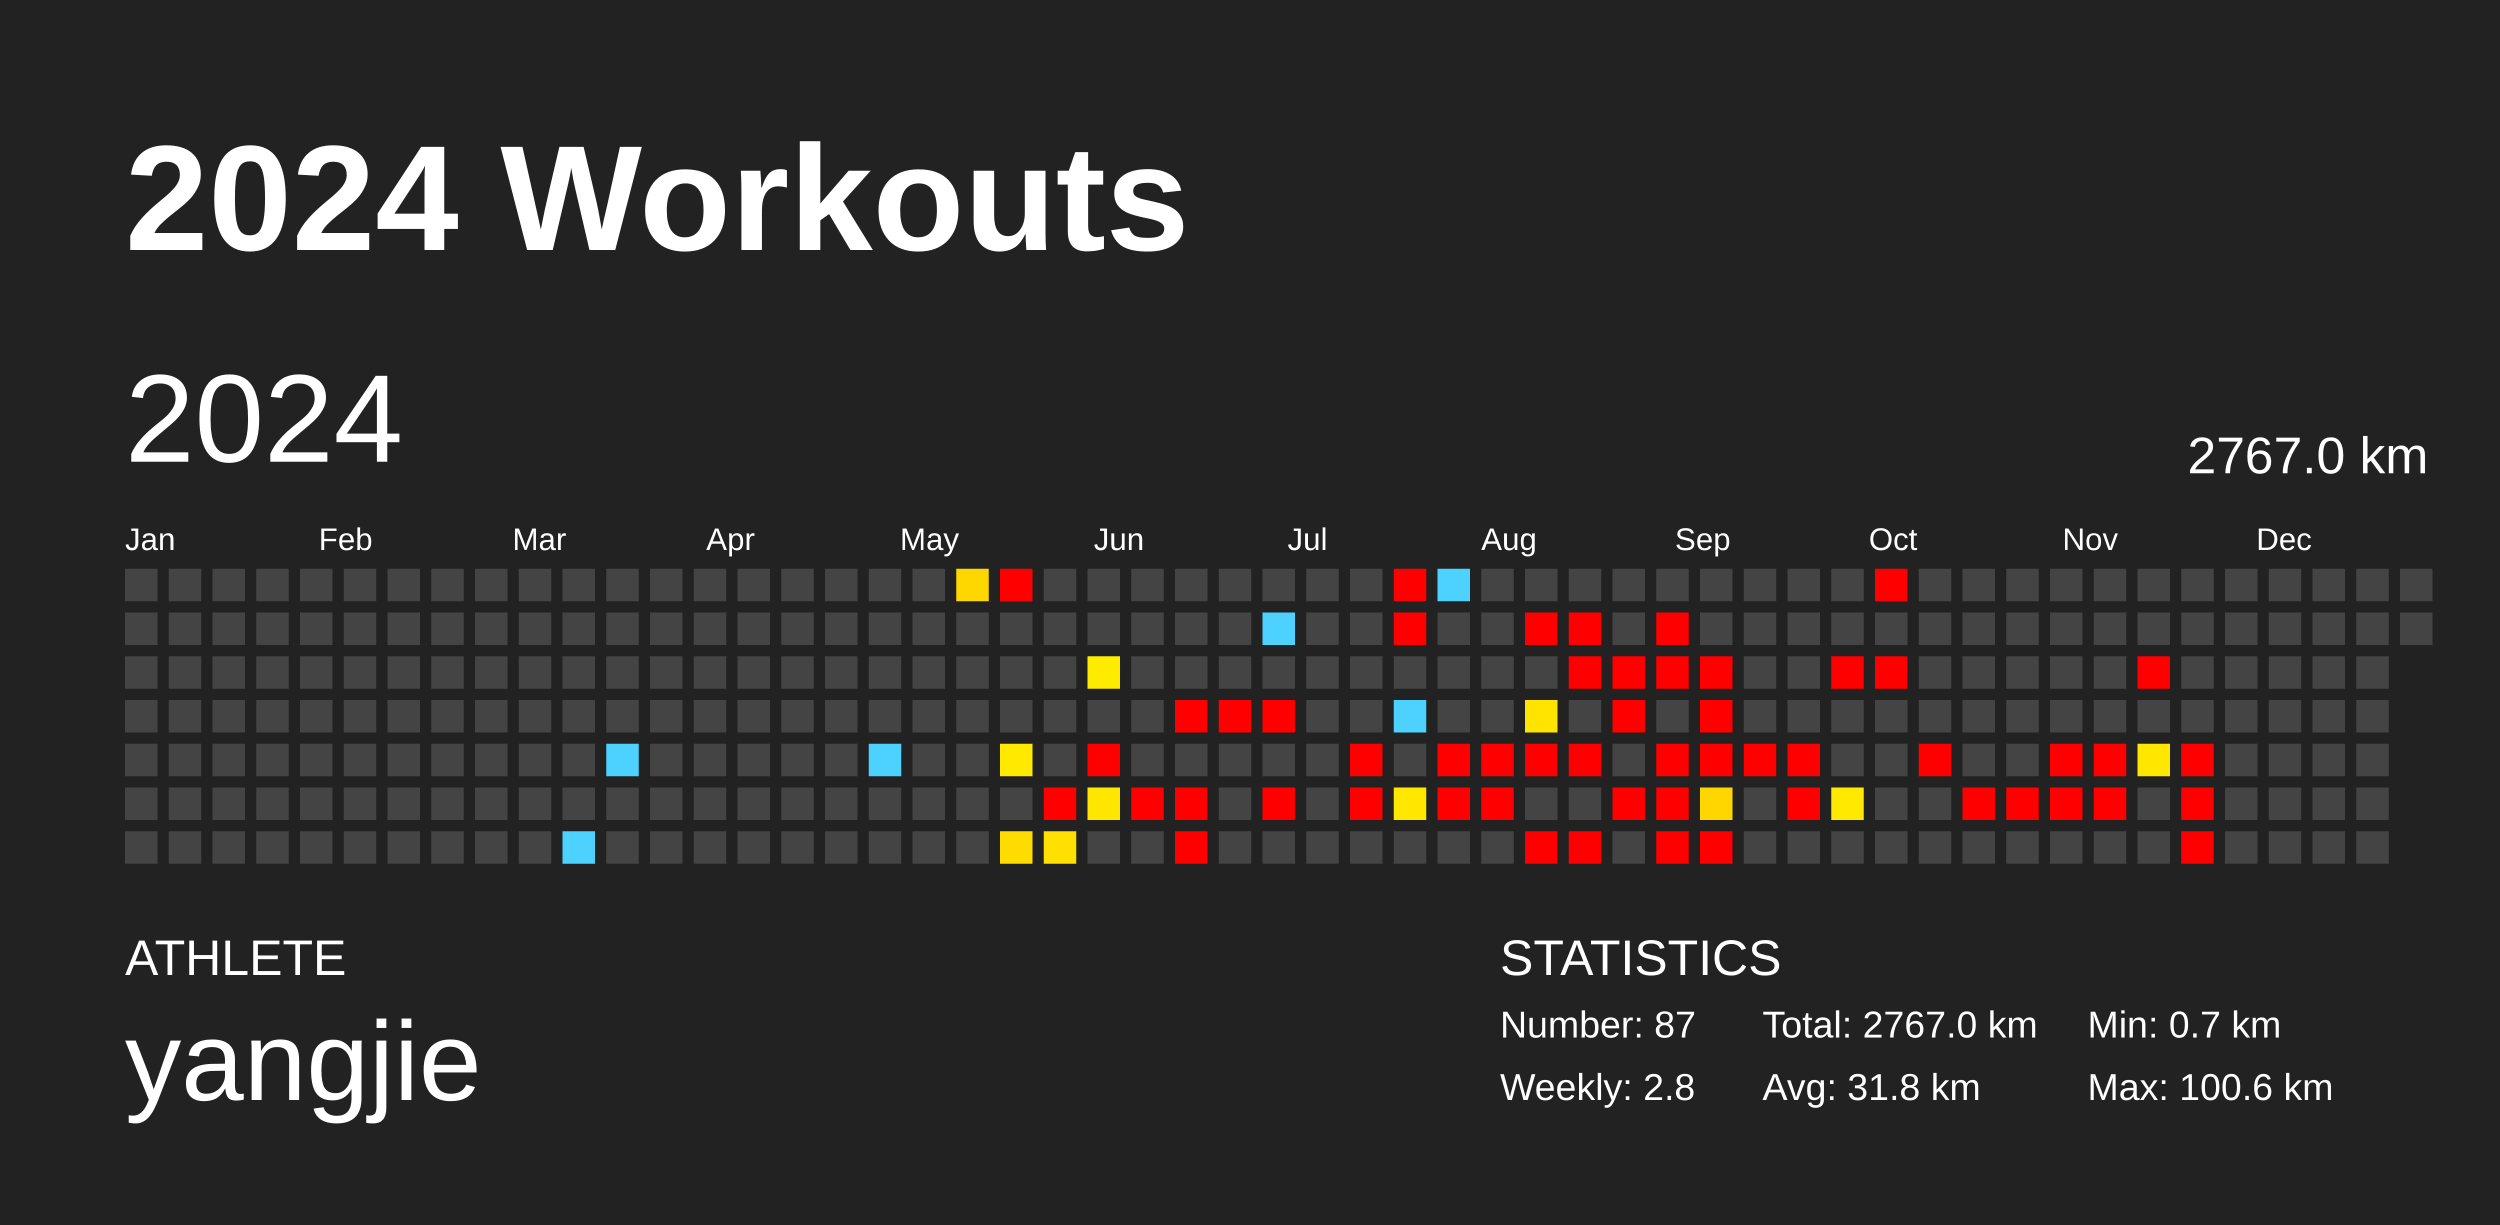
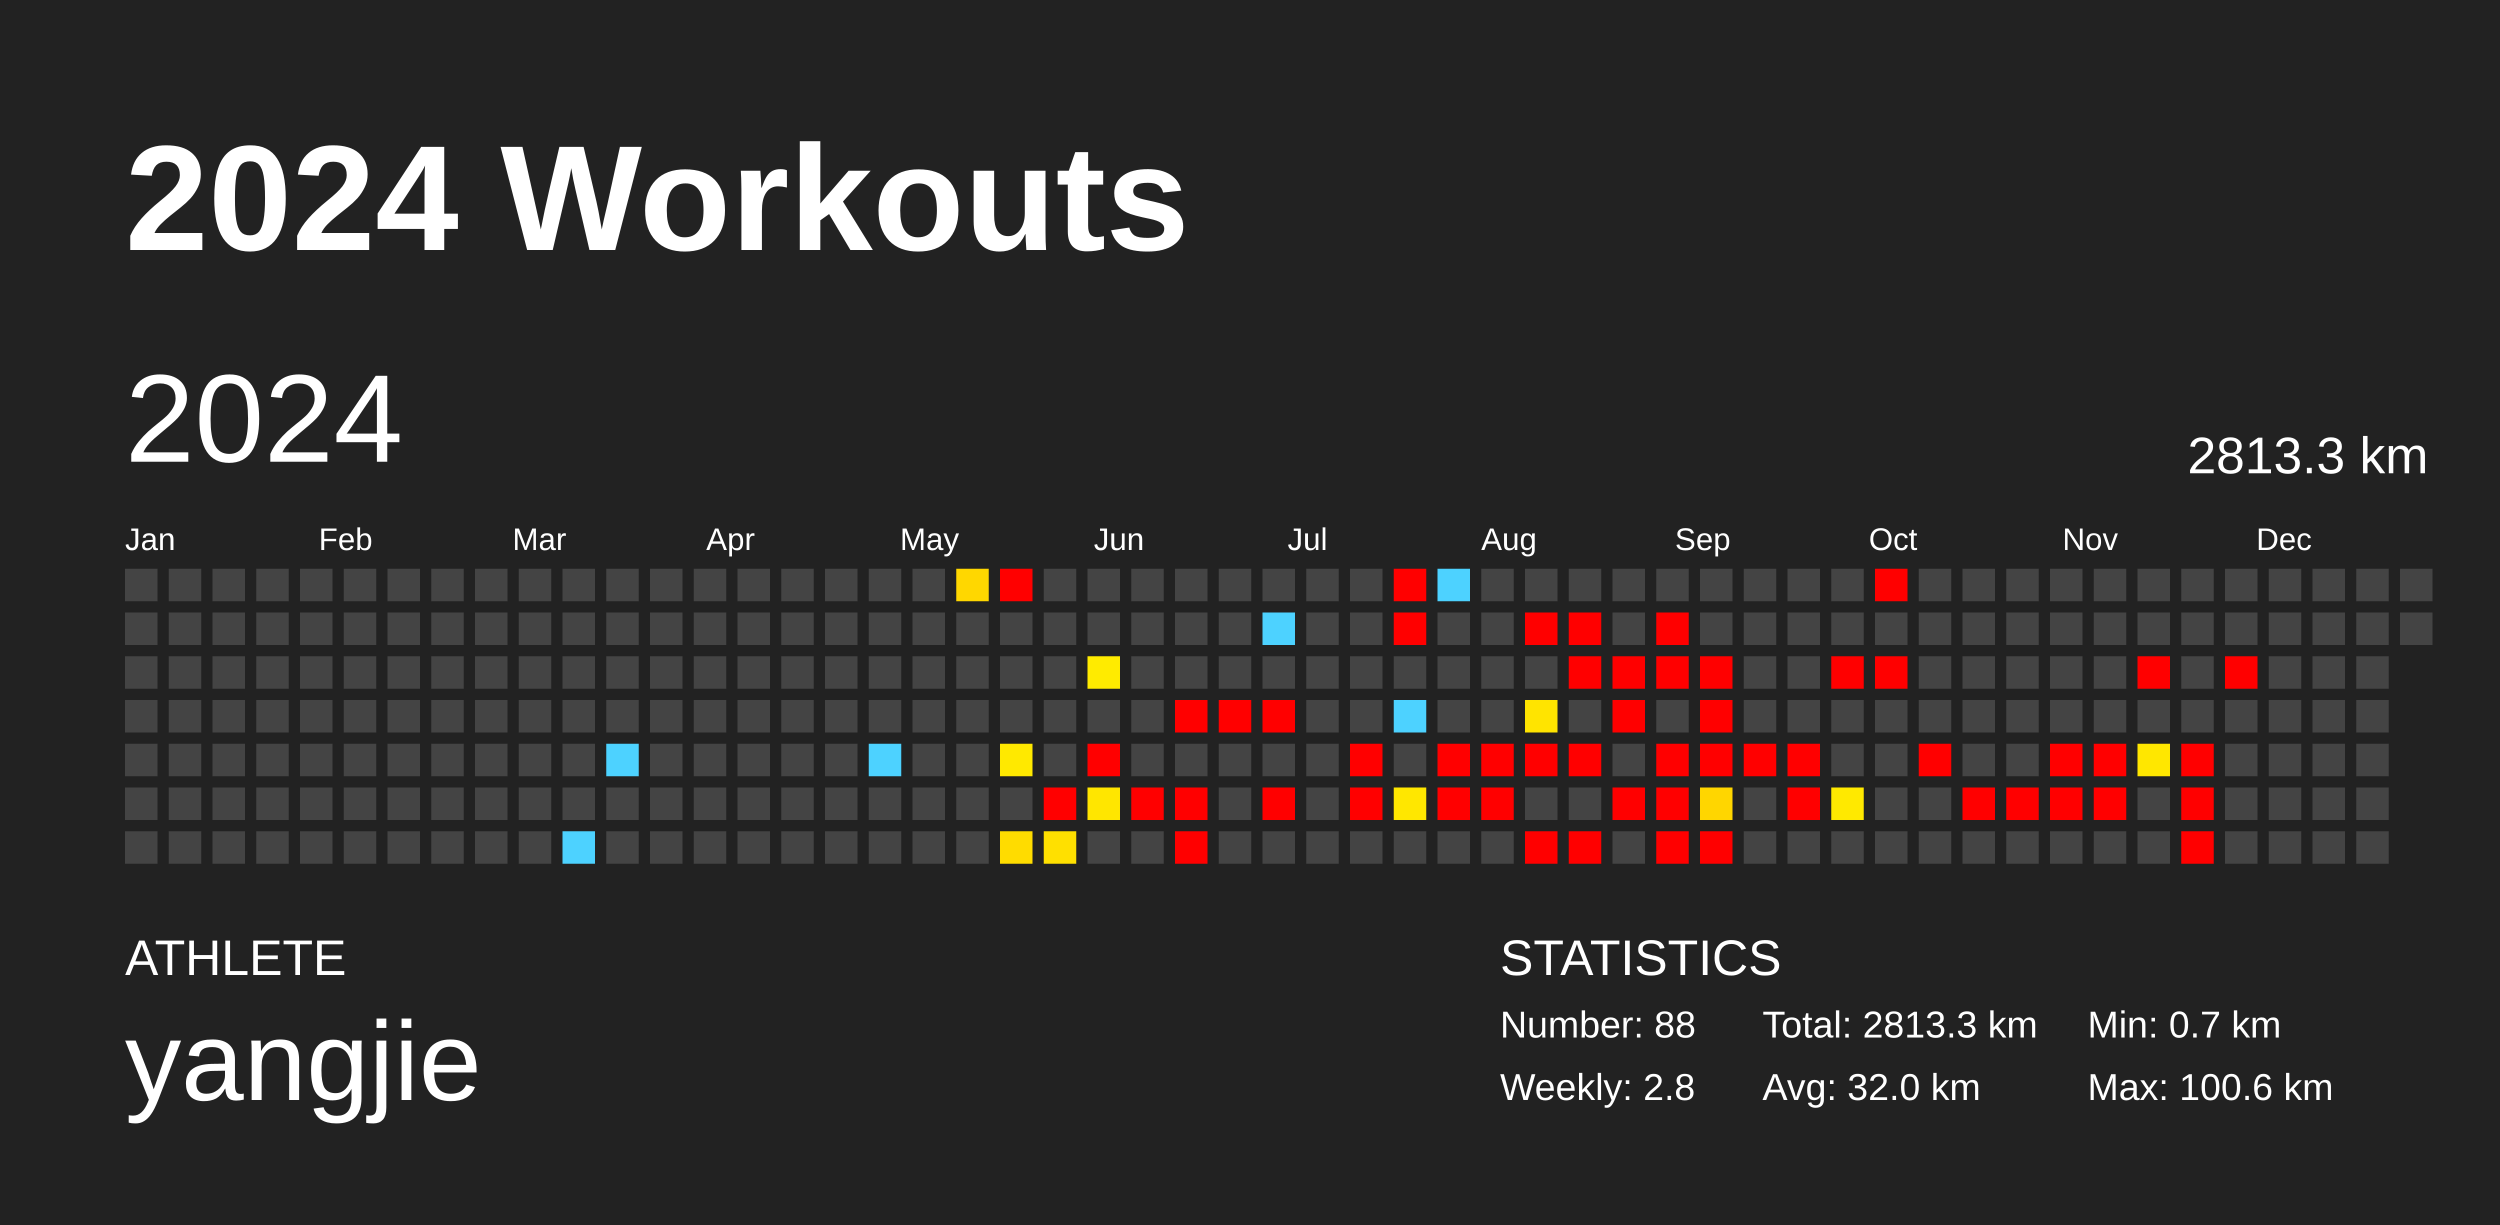
<svg xmlns="http://www.w3.org/2000/svg" baseProfile="full" height="98mm" version="1.1" viewBox="0,0,200,98" width="200mm">
  <defs />
  <rect fill="#222222" height="98" width="200" x="0" y="0" />
  <text fill="#FFFFFF" style="font-size:12px; font-family:Arial; font-weight:bold;" x="10" y="20">2024 Workouts</text>
  <text fill="#FFFFFF" style="font-size:4px; font-family:Arial" x="10" y="78">ATHLETE</text>
  <text fill="#FFFFFF" style="font-size:9px; font-family:Arial" x="10" y="88">yangjie</text>
  <text fill="#FFFFFF" style="font-size:4px; font-family:Arial" x="120" y="78">STATISTICS</text>
-   <text fill="#FFFFFF" style="font-size:3px; font-family:Arial" x="120" y="83">Number: 87</text>
+   <text fill="#FFFFFF" style="font-size:3px; font-family:Arial" x="120" y="83">Number: 88</text>
  <text fill="#FFFFFF" style="font-size:3px; font-family:Arial" x="120" y="88">Weekly: 2.8</text>
-   <text fill="#FFFFFF" style="font-size:3px; font-family:Arial" x="141" y="83">Total: 2767.0 km</text>
-   <text fill="#FFFFFF" style="font-size:3px; font-family:Arial" x="141" y="88">Avg: 31.8 km</text>
+   <text fill="#FFFFFF" style="font-size:3px; font-family:Arial" x="141" y="83">Total: 2813.3 km</text>
+   <text fill="#FFFFFF" style="font-size:3px; font-family:Arial" x="141" y="88">Avg: 32.0 km</text>
  <text fill="#FFFFFF" style="font-size:3px; font-family:Arial" x="167" y="83">Min: 0.7 km</text>
  <text fill="#FFFFFF" style="font-size:3px; font-family:Arial" x="167" y="88">Max: 100.6 km</text>
  <text dominant-baseline="hanging" fill="#FFFFFF" style="font-size:10.0px; font-family:Arial;" x="10" y="30">2024</text>
-   <text dominant-baseline="hanging" fill="#FFFFFF" style="font-size:4.125px; font-family:Arial;" x="175" y="35">2767.0 km</text>
+   <text dominant-baseline="hanging" fill="#FFFFFF" style="font-size:4.125px; font-family:Arial;" x="175" y="35">2813.3 km</text>
  <text fill="#FFFFFF" style="font-size:2.5px; font-family:Arial" x="10.0" y="44">Jan</text>
  <text fill="#FFFFFF" style="font-size:2.5px; font-family:Arial" x="25.5" y="44">Feb</text>
  <text fill="#FFFFFF" style="font-size:2.5px; font-family:Arial" x="41.0" y="44">Mar</text>
  <text fill="#FFFFFF" style="font-size:2.5px; font-family:Arial" x="56.5" y="44">Apr</text>
  <text fill="#FFFFFF" style="font-size:2.5px; font-family:Arial" x="72.0" y="44">May</text>
  <text fill="#FFFFFF" style="font-size:2.5px; font-family:Arial" x="87.5" y="44">Jun</text>
  <text fill="#FFFFFF" style="font-size:2.5px; font-family:Arial" x="103.0" y="44">Jul</text>
  <text fill="#FFFFFF" style="font-size:2.5px; font-family:Arial" x="118.5" y="44">Aug</text>
  <text fill="#FFFFFF" style="font-size:2.5px; font-family:Arial" x="134.0" y="44">Sep</text>
  <text fill="#FFFFFF" style="font-size:2.5px; font-family:Arial" x="149.5" y="44">Oct</text>
  <text fill="#FFFFFF" style="font-size:2.5px; font-family:Arial" x="165.0" y="44">Nov</text>
  <text fill="#FFFFFF" style="font-size:2.5px; font-family:Arial" x="180.5" y="44">Dec</text>
  <rect fill="#444444" height="2.6" width="2.6" x="10.0" y="45.5" />
  <rect fill="#444444" height="2.6" width="2.6" x="10.0" y="49.0" />
  <rect fill="#444444" height="2.6" width="2.6" x="10.0" y="52.5" />
  <rect fill="#444444" height="2.6" width="2.6" x="10.0" y="56.0" />
  <rect fill="#444444" height="2.6" width="2.6" x="10.0" y="59.5" />
  <rect fill="#444444" height="2.6" width="2.6" x="10.0" y="63.0" />
  <rect fill="#444444" height="2.6" width="2.6" x="10.0" y="66.5" />
  <rect fill="#444444" height="2.6" width="2.6" x="13.5" y="45.5" />
  <rect fill="#444444" height="2.6" width="2.6" x="13.5" y="49.0" />
  <rect fill="#444444" height="2.6" width="2.6" x="13.5" y="52.5" />
  <rect fill="#444444" height="2.6" width="2.6" x="13.5" y="56.0" />
  <rect fill="#444444" height="2.6" width="2.6" x="13.5" y="59.5" />
  <rect fill="#444444" height="2.6" width="2.6" x="13.5" y="63.0" />
  <rect fill="#444444" height="2.6" width="2.6" x="13.5" y="66.5" />
  <rect fill="#444444" height="2.6" width="2.6" x="17.0" y="45.5" />
  <rect fill="#444444" height="2.6" width="2.6" x="17.0" y="49.0" />
  <rect fill="#444444" height="2.6" width="2.6" x="17.0" y="52.5" />
  <rect fill="#444444" height="2.6" width="2.6" x="17.0" y="56.0" />
  <rect fill="#444444" height="2.6" width="2.6" x="17.0" y="59.5" />
  <rect fill="#444444" height="2.6" width="2.6" x="17.0" y="63.0" />
  <rect fill="#444444" height="2.6" width="2.6" x="17.0" y="66.5" />
  <rect fill="#444444" height="2.6" width="2.6" x="20.5" y="45.5" />
  <rect fill="#444444" height="2.6" width="2.6" x="20.5" y="49.0" />
  <rect fill="#444444" height="2.6" width="2.6" x="20.5" y="52.5" />
  <rect fill="#444444" height="2.6" width="2.6" x="20.5" y="56.0" />
  <rect fill="#444444" height="2.6" width="2.6" x="20.5" y="59.5" />
  <rect fill="#444444" height="2.6" width="2.6" x="20.5" y="63.0" />
  <rect fill="#444444" height="2.6" width="2.6" x="20.5" y="66.5" />
  <rect fill="#444444" height="2.6" width="2.6" x="24.0" y="45.5" />
  <rect fill="#444444" height="2.6" width="2.6" x="24.0" y="49.0" />
  <rect fill="#444444" height="2.6" width="2.6" x="24.0" y="52.5" />
  <rect fill="#444444" height="2.6" width="2.6" x="24.0" y="56.0" />
  <rect fill="#444444" height="2.6" width="2.6" x="24.0" y="59.5" />
  <rect fill="#444444" height="2.6" width="2.6" x="24.0" y="63.0" />
  <rect fill="#444444" height="2.6" width="2.6" x="24.0" y="66.5" />
  <rect fill="#444444" height="2.6" width="2.6" x="27.5" y="45.5" />
  <rect fill="#444444" height="2.6" width="2.6" x="27.5" y="49.0" />
  <rect fill="#444444" height="2.6" width="2.6" x="27.5" y="52.5" />
  <rect fill="#444444" height="2.6" width="2.6" x="27.5" y="56.0" />
  <rect fill="#444444" height="2.6" width="2.6" x="27.5" y="59.5" />
  <rect fill="#444444" height="2.6" width="2.6" x="27.5" y="63.0" />
  <rect fill="#444444" height="2.6" width="2.6" x="27.5" y="66.5" />
  <rect fill="#444444" height="2.6" width="2.6" x="31.0" y="45.5" />
  <rect fill="#444444" height="2.6" width="2.6" x="31.0" y="49.0" />
  <rect fill="#444444" height="2.6" width="2.6" x="31.0" y="52.5" />
  <rect fill="#444444" height="2.6" width="2.6" x="31.0" y="56.0" />
  <rect fill="#444444" height="2.6" width="2.6" x="31.0" y="59.5" />
  <rect fill="#444444" height="2.6" width="2.6" x="31.0" y="63.0" />
  <rect fill="#444444" height="2.6" width="2.6" x="31.0" y="66.5" />
  <rect fill="#444444" height="2.6" width="2.6" x="34.5" y="45.5" />
  <rect fill="#444444" height="2.6" width="2.6" x="34.5" y="49.0" />
  <rect fill="#444444" height="2.6" width="2.6" x="34.5" y="52.5" />
  <rect fill="#444444" height="2.6" width="2.6" x="34.5" y="56.0" />
  <rect fill="#444444" height="2.6" width="2.6" x="34.5" y="59.5" />
  <rect fill="#444444" height="2.6" width="2.6" x="34.5" y="63.0" />
  <rect fill="#444444" height="2.6" width="2.6" x="34.5" y="66.5" />
  <rect fill="#444444" height="2.6" width="2.6" x="38.0" y="45.5" />
  <rect fill="#444444" height="2.6" width="2.6" x="38.0" y="49.0" />
  <rect fill="#444444" height="2.6" width="2.6" x="38.0" y="52.5" />
  <rect fill="#444444" height="2.6" width="2.6" x="38.0" y="56.0" />
  <rect fill="#444444" height="2.6" width="2.6" x="38.0" y="59.5" />
  <rect fill="#444444" height="2.6" width="2.6" x="38.0" y="63.0" />
  <rect fill="#444444" height="2.6" width="2.6" x="38.0" y="66.5" />
  <rect fill="#444444" height="2.6" width="2.6" x="41.5" y="45.5" />
  <rect fill="#444444" height="2.6" width="2.6" x="41.5" y="49.0" />
  <rect fill="#444444" height="2.6" width="2.6" x="41.5" y="52.5" />
  <rect fill="#444444" height="2.6" width="2.6" x="41.5" y="56.0" />
  <rect fill="#444444" height="2.6" width="2.6" x="41.5" y="59.5" />
  <rect fill="#444444" height="2.6" width="2.6" x="41.5" y="63.0" />
  <rect fill="#444444" height="2.6" width="2.6" x="41.5" y="66.5" />
  <rect fill="#444444" height="2.6" width="2.6" x="45.0" y="45.5" />
  <rect fill="#444444" height="2.6" width="2.6" x="45.0" y="49.0" />
  <rect fill="#444444" height="2.6" width="2.6" x="45.0" y="52.5" />
  <rect fill="#444444" height="2.6" width="2.6" x="45.0" y="56.0" />
  <rect fill="#444444" height="2.6" width="2.6" x="45.0" y="59.5" />
  <rect fill="#444444" height="2.6" width="2.6" x="45.0" y="63.0" />
  <rect fill="#4dd2ff" height="2.6" width="2.6" x="45.0" y="66.5" />
  <rect fill="#444444" height="2.6" width="2.6" x="48.5" y="45.5" />
  <rect fill="#444444" height="2.6" width="2.6" x="48.5" y="49.0" />
  <rect fill="#444444" height="2.6" width="2.6" x="48.5" y="52.5" />
  <rect fill="#444444" height="2.6" width="2.6" x="48.5" y="56.0" />
  <rect fill="#4dd2ff" height="2.6" width="2.6" x="48.5" y="59.5" />
  <rect fill="#444444" height="2.6" width="2.6" x="48.5" y="63.0" />
  <rect fill="#444444" height="2.6" width="2.6" x="48.5" y="66.5" />
  <rect fill="#444444" height="2.6" width="2.6" x="52.0" y="45.5" />
  <rect fill="#444444" height="2.6" width="2.6" x="52.0" y="49.0" />
  <rect fill="#444444" height="2.6" width="2.6" x="52.0" y="52.5" />
  <rect fill="#444444" height="2.6" width="2.6" x="52.0" y="56.0" />
  <rect fill="#444444" height="2.6" width="2.6" x="52.0" y="59.5" />
  <rect fill="#444444" height="2.6" width="2.6" x="52.0" y="63.0" />
  <rect fill="#444444" height="2.6" width="2.6" x="52.0" y="66.5" />
  <rect fill="#444444" height="2.6" width="2.6" x="55.5" y="45.5" />
  <rect fill="#444444" height="2.6" width="2.6" x="55.5" y="49.0" />
  <rect fill="#444444" height="2.6" width="2.6" x="55.5" y="52.5" />
  <rect fill="#444444" height="2.6" width="2.6" x="55.5" y="56.0" />
  <rect fill="#444444" height="2.6" width="2.6" x="55.5" y="59.5" />
  <rect fill="#444444" height="2.6" width="2.6" x="55.5" y="63.0" />
  <rect fill="#444444" height="2.6" width="2.6" x="55.5" y="66.5" />
  <rect fill="#444444" height="2.6" width="2.6" x="59.0" y="45.5" />
  <rect fill="#444444" height="2.6" width="2.6" x="59.0" y="49.0" />
  <rect fill="#444444" height="2.6" width="2.6" x="59.0" y="52.5" />
  <rect fill="#444444" height="2.6" width="2.6" x="59.0" y="56.0" />
  <rect fill="#444444" height="2.6" width="2.6" x="59.0" y="59.5" />
  <rect fill="#444444" height="2.6" width="2.6" x="59.0" y="63.0" />
  <rect fill="#444444" height="2.6" width="2.6" x="59.0" y="66.5" />
  <rect fill="#444444" height="2.6" width="2.6" x="62.5" y="45.5" />
  <rect fill="#444444" height="2.6" width="2.6" x="62.5" y="49.0" />
  <rect fill="#444444" height="2.6" width="2.6" x="62.5" y="52.5" />
  <rect fill="#444444" height="2.6" width="2.6" x="62.5" y="56.0" />
  <rect fill="#444444" height="2.6" width="2.6" x="62.5" y="59.5" />
  <rect fill="#444444" height="2.6" width="2.6" x="62.5" y="63.0" />
  <rect fill="#444444" height="2.6" width="2.6" x="62.5" y="66.5" />
  <rect fill="#444444" height="2.6" width="2.6" x="66.0" y="45.5" />
  <rect fill="#444444" height="2.6" width="2.6" x="66.0" y="49.0" />
  <rect fill="#444444" height="2.6" width="2.6" x="66.0" y="52.5" />
  <rect fill="#444444" height="2.6" width="2.6" x="66.0" y="56.0" />
  <rect fill="#444444" height="2.6" width="2.6" x="66.0" y="59.5" />
  <rect fill="#444444" height="2.6" width="2.6" x="66.0" y="63.0" />
  <rect fill="#444444" height="2.6" width="2.6" x="66.0" y="66.5" />
  <rect fill="#444444" height="2.6" width="2.6" x="69.5" y="45.5" />
  <rect fill="#444444" height="2.6" width="2.6" x="69.5" y="49.0" />
  <rect fill="#444444" height="2.6" width="2.6" x="69.5" y="52.5" />
  <rect fill="#444444" height="2.6" width="2.6" x="69.5" y="56.0" />
  <rect fill="#4dd2ff" height="2.6" width="2.6" x="69.5" y="59.5" />
  <rect fill="#444444" height="2.6" width="2.6" x="69.5" y="63.0" />
  <rect fill="#444444" height="2.6" width="2.6" x="69.5" y="66.5" />
  <rect fill="#444444" height="2.6" width="2.6" x="73.0" y="45.5" />
  <rect fill="#444444" height="2.6" width="2.6" x="73.0" y="49.0" />
  <rect fill="#444444" height="2.6" width="2.6" x="73.0" y="52.5" />
  <rect fill="#444444" height="2.6" width="2.6" x="73.0" y="56.0" />
  <rect fill="#444444" height="2.6" width="2.6" x="73.0" y="59.5" />
  <rect fill="#444444" height="2.6" width="2.6" x="73.0" y="63.0" />
  <rect fill="#444444" height="2.6" width="2.6" x="73.0" y="66.5" />
  <rect fill="#ffd700" height="2.6" width="2.6" x="76.5" y="45.5" />
  <rect fill="#444444" height="2.6" width="2.6" x="76.5" y="49.0" />
  <rect fill="#444444" height="2.6" width="2.6" x="76.5" y="52.5" />
  <rect fill="#444444" height="2.6" width="2.6" x="76.5" y="56.0" />
  <rect fill="#444444" height="2.6" width="2.6" x="76.5" y="59.5" />
  <rect fill="#444444" height="2.6" width="2.6" x="76.5" y="63.0" />
  <rect fill="#444444" height="2.6" width="2.6" x="76.5" y="66.5" />
  <rect fill="red" height="2.6" width="2.6" x="80.0" y="45.5" />
  <rect fill="#444444" height="2.6" width="2.6" x="80.0" y="49.0" />
  <rect fill="#444444" height="2.6" width="2.6" x="80.0" y="52.5" />
  <rect fill="#444444" height="2.6" width="2.6" x="80.0" y="56.0" />
  <rect fill="#ffe900" height="2.6" width="2.6" x="80.0" y="59.5" />
  <rect fill="#444444" height="2.6" width="2.6" x="80.0" y="63.0" />
  <rect fill="#ffdc00" height="2.6" width="2.6" x="80.0" y="66.5" />
  <rect fill="#444444" height="2.6" width="2.6" x="83.5" y="45.5" />
  <rect fill="#444444" height="2.6" width="2.6" x="83.5" y="49.0" />
  <rect fill="#444444" height="2.6" width="2.6" x="83.5" y="52.5" />
  <rect fill="#444444" height="2.6" width="2.6" x="83.5" y="56.0" />
  <rect fill="#444444" height="2.6" width="2.6" x="83.5" y="59.5" />
  <rect fill="red" height="2.6" width="2.6" x="83.5" y="63.0" />
  <rect fill="#ffe000" height="2.6" width="2.6" x="83.5" y="66.5" />
  <rect fill="#444444" height="2.6" width="2.6" x="87.0" y="45.5" />
  <rect fill="#444444" height="2.6" width="2.6" x="87.0" y="49.0" />
  <rect fill="#ffeb00" height="2.6" width="2.6" x="87.0" y="52.5" />
  <rect fill="#444444" height="2.6" width="2.6" x="87.0" y="56.0" />
  <rect fill="red" height="2.6" width="2.6" x="87.0" y="59.5" />
  <rect fill="#ffe600" height="2.6" width="2.6" x="87.0" y="63.0" />
  <rect fill="#444444" height="2.6" width="2.6" x="87.0" y="66.5" />
  <rect fill="#444444" height="2.6" width="2.6" x="90.5" y="45.5" />
  <rect fill="#444444" height="2.6" width="2.6" x="90.5" y="49.0" />
  <rect fill="#444444" height="2.6" width="2.6" x="90.5" y="52.5" />
  <rect fill="#444444" height="2.6" width="2.6" x="90.5" y="56.0" />
  <rect fill="#444444" height="2.6" width="2.6" x="90.5" y="59.5" />
  <rect fill="red" height="2.6" width="2.6" x="90.5" y="63.0" />
  <rect fill="#444444" height="2.6" width="2.6" x="90.5" y="66.5" />
  <rect fill="#444444" height="2.6" width="2.6" x="94.0" y="45.5" />
  <rect fill="#444444" height="2.6" width="2.6" x="94.0" y="49.0" />
  <rect fill="#444444" height="2.6" width="2.6" x="94.0" y="52.5" />
  <rect fill="red" height="2.6" width="2.6" x="94.0" y="56.0" />
  <rect fill="#444444" height="2.6" width="2.6" x="94.0" y="59.5" />
  <rect fill="red" height="2.6" width="2.6" x="94.0" y="63.0" />
  <rect fill="red" height="2.6" width="2.6" x="94.0" y="66.5" />
  <rect fill="#444444" height="2.6" width="2.6" x="97.5" y="45.5" />
  <rect fill="#444444" height="2.6" width="2.6" x="97.5" y="49.0" />
  <rect fill="#444444" height="2.6" width="2.6" x="97.5" y="52.5" />
  <rect fill="red" height="2.6" width="2.6" x="97.5" y="56.0" />
  <rect fill="#444444" height="2.6" width="2.6" x="97.5" y="59.5" />
  <rect fill="#444444" height="2.6" width="2.6" x="97.5" y="63.0" />
  <rect fill="#444444" height="2.6" width="2.6" x="97.5" y="66.5" />
  <rect fill="#444444" height="2.6" width="2.6" x="101.0" y="45.5" />
  <rect fill="#4dd2ff" height="2.6" width="2.6" x="101.0" y="49.0" />
  <rect fill="#444444" height="2.6" width="2.6" x="101.0" y="52.5" />
  <rect fill="red" height="2.6" width="2.6" x="101.0" y="56.0" />
  <rect fill="#444444" height="2.6" width="2.6" x="101.0" y="59.5" />
  <rect fill="red" height="2.6" width="2.6" x="101.0" y="63.0" />
  <rect fill="#444444" height="2.6" width="2.6" x="101.0" y="66.5" />
  <rect fill="#444444" height="2.6" width="2.6" x="104.5" y="45.5" />
  <rect fill="#444444" height="2.6" width="2.6" x="104.5" y="49.0" />
  <rect fill="#444444" height="2.6" width="2.6" x="104.5" y="52.5" />
  <rect fill="#444444" height="2.6" width="2.6" x="104.5" y="56.0" />
  <rect fill="#444444" height="2.6" width="2.6" x="104.5" y="59.5" />
  <rect fill="#444444" height="2.6" width="2.6" x="104.5" y="63.0" />
  <rect fill="#444444" height="2.6" width="2.6" x="104.5" y="66.5" />
  <rect fill="#444444" height="2.6" width="2.6" x="108.0" y="45.5" />
  <rect fill="#444444" height="2.6" width="2.6" x="108.0" y="49.0" />
  <rect fill="#444444" height="2.6" width="2.6" x="108.0" y="52.5" />
  <rect fill="#444444" height="2.6" width="2.6" x="108.0" y="56.0" />
  <rect fill="red" height="2.6" width="2.6" x="108.0" y="59.5" />
  <rect fill="red" height="2.6" width="2.6" x="108.0" y="63.0" />
  <rect fill="#444444" height="2.6" width="2.6" x="108.0" y="66.5" />
  <rect fill="red" height="2.6" width="2.6" x="111.5" y="45.5" />
  <rect fill="red" height="2.6" width="2.6" x="111.5" y="49.0" />
  <rect fill="#444444" height="2.6" width="2.6" x="111.5" y="52.5" />
  <rect fill="#4dd2ff" height="2.6" width="2.6" x="111.5" y="56.0" />
  <rect fill="#444444" height="2.6" width="2.6" x="111.5" y="59.5" />
  <rect fill="#ffe700" height="2.6" width="2.6" x="111.5" y="63.0" />
  <rect fill="#444444" height="2.6" width="2.6" x="111.5" y="66.5" />
  <rect fill="#4dd2ff" height="2.6" width="2.6" x="115.0" y="45.5" />
  <rect fill="#444444" height="2.6" width="2.6" x="115.0" y="49.0" />
  <rect fill="#444444" height="2.6" width="2.6" x="115.0" y="52.5" />
  <rect fill="#444444" height="2.6" width="2.6" x="115.0" y="56.0" />
  <rect fill="red" height="2.6" width="2.6" x="115.0" y="59.5" />
  <rect fill="red" height="2.6" width="2.6" x="115.0" y="63.0" />
  <rect fill="#444444" height="2.6" width="2.6" x="115.0" y="66.5" />
  <rect fill="#444444" height="2.6" width="2.6" x="118.5" y="45.5" />
  <rect fill="#444444" height="2.6" width="2.6" x="118.5" y="49.0" />
  <rect fill="#444444" height="2.6" width="2.6" x="118.5" y="52.5" />
  <rect fill="#444444" height="2.6" width="2.6" x="118.5" y="56.0" />
  <rect fill="red" height="2.6" width="2.6" x="118.5" y="59.5" />
  <rect fill="red" height="2.6" width="2.6" x="118.5" y="63.0" />
  <rect fill="#444444" height="2.6" width="2.6" x="118.5" y="66.5" />
  <rect fill="#444444" height="2.6" width="2.6" x="122.0" y="45.5" />
  <rect fill="red" height="2.6" width="2.6" x="122.0" y="49.0" />
  <rect fill="#444444" height="2.6" width="2.6" x="122.0" y="52.5" />
  <rect fill="#ffe400" height="2.6" width="2.6" x="122.0" y="56.0" />
  <rect fill="red" height="2.6" width="2.6" x="122.0" y="59.5" />
  <rect fill="#444444" height="2.6" width="2.6" x="122.0" y="63.0" />
  <rect fill="red" height="2.6" width="2.6" x="122.0" y="66.5" />
  <rect fill="#444444" height="2.6" width="2.6" x="125.5" y="45.5" />
  <rect fill="red" height="2.6" width="2.6" x="125.5" y="49.0" />
  <rect fill="red" height="2.6" width="2.6" x="125.5" y="52.5" />
  <rect fill="#444444" height="2.6" width="2.6" x="125.5" y="56.0" />
  <rect fill="red" height="2.6" width="2.6" x="125.5" y="59.5" />
  <rect fill="#444444" height="2.6" width="2.6" x="125.5" y="63.0" />
  <rect fill="red" height="2.6" width="2.6" x="125.5" y="66.5" />
  <rect fill="#444444" height="2.6" width="2.6" x="129.0" y="45.5" />
  <rect fill="#444444" height="2.6" width="2.6" x="129.0" y="49.0" />
  <rect fill="red" height="2.6" width="2.6" x="129.0" y="52.5" />
  <rect fill="red" height="2.6" width="2.6" x="129.0" y="56.0" />
  <rect fill="#444444" height="2.6" width="2.6" x="129.0" y="59.5" />
  <rect fill="red" height="2.6" width="2.6" x="129.0" y="63.0" />
  <rect fill="#444444" height="2.6" width="2.6" x="129.0" y="66.5" />
  <rect fill="#444444" height="2.6" width="2.6" x="132.5" y="45.5" />
  <rect fill="red" height="2.6" width="2.6" x="132.5" y="49.0" />
  <rect fill="red" height="2.6" width="2.6" x="132.5" y="52.5" />
  <rect fill="#444444" height="2.6" width="2.6" x="132.5" y="56.0" />
  <rect fill="red" height="2.6" width="2.6" x="132.5" y="59.5" />
  <rect fill="red" height="2.6" width="2.6" x="132.5" y="63.0" />
  <rect fill="red" height="2.6" width="2.6" x="132.5" y="66.5" />
  <rect fill="#444444" height="2.6" width="2.6" x="136.0" y="45.5" />
  <rect fill="#444444" height="2.6" width="2.6" x="136.0" y="49.0" />
  <rect fill="red" height="2.6" width="2.6" x="136.0" y="52.5" />
  <rect fill="red" height="2.6" width="2.6" x="136.0" y="56.0" />
  <rect fill="red" height="2.6" width="2.6" x="136.0" y="59.5" />
  <rect fill="#ffd600" height="2.6" width="2.6" x="136.0" y="63.0" />
  <rect fill="red" height="2.6" width="2.6" x="136.0" y="66.5" />
  <rect fill="#444444" height="2.6" width="2.6" x="139.5" y="45.5" />
  <rect fill="#444444" height="2.6" width="2.6" x="139.5" y="49.0" />
  <rect fill="#444444" height="2.6" width="2.6" x="139.5" y="52.5" />
  <rect fill="#444444" height="2.6" width="2.6" x="139.5" y="56.0" />
  <rect fill="red" height="2.6" width="2.6" x="139.5" y="59.5" />
  <rect fill="#444444" height="2.6" width="2.6" x="139.5" y="63.0" />
  <rect fill="#444444" height="2.6" width="2.6" x="139.5" y="66.5" />
  <rect fill="#444444" height="2.6" width="2.6" x="143.0" y="45.5" />
  <rect fill="#444444" height="2.6" width="2.6" x="143.0" y="49.0" />
  <rect fill="#444444" height="2.6" width="2.6" x="143.0" y="52.5" />
  <rect fill="#444444" height="2.6" width="2.6" x="143.0" y="56.0" />
  <rect fill="red" height="2.6" width="2.6" x="143.0" y="59.5" />
  <rect fill="red" height="2.6" width="2.6" x="143.0" y="63.0" />
  <rect fill="#444444" height="2.6" width="2.6" x="143.0" y="66.5" />
  <rect fill="#444444" height="2.6" width="2.6" x="146.5" y="45.5" />
  <rect fill="#444444" height="2.6" width="2.6" x="146.5" y="49.0" />
  <rect fill="red" height="2.6" width="2.6" x="146.5" y="52.5" />
  <rect fill="#444444" height="2.6" width="2.6" x="146.5" y="56.0" />
  <rect fill="#444444" height="2.6" width="2.6" x="146.5" y="59.5" />
  <rect fill="#ffe900" height="2.6" width="2.6" x="146.5" y="63.0" />
  <rect fill="#444444" height="2.6" width="2.6" x="146.5" y="66.5" />
  <rect fill="red" height="2.6" width="2.6" x="150.0" y="45.5" />
  <rect fill="#444444" height="2.6" width="2.6" x="150.0" y="49.0" />
  <rect fill="red" height="2.6" width="2.6" x="150.0" y="52.5" />
  <rect fill="#444444" height="2.6" width="2.6" x="150.0" y="56.0" />
  <rect fill="#444444" height="2.6" width="2.6" x="150.0" y="59.5" />
  <rect fill="#444444" height="2.6" width="2.6" x="150.0" y="63.0" />
  <rect fill="#444444" height="2.6" width="2.6" x="150.0" y="66.5" />
  <rect fill="#444444" height="2.6" width="2.6" x="153.5" y="45.5" />
  <rect fill="#444444" height="2.6" width="2.6" x="153.5" y="49.0" />
  <rect fill="#444444" height="2.6" width="2.6" x="153.5" y="52.5" />
  <rect fill="#444444" height="2.6" width="2.6" x="153.5" y="56.0" />
  <rect fill="red" height="2.6" width="2.6" x="153.5" y="59.5" />
  <rect fill="#444444" height="2.6" width="2.6" x="153.5" y="63.0" />
  <rect fill="#444444" height="2.6" width="2.6" x="153.5" y="66.5" />
  <rect fill="#444444" height="2.6" width="2.6" x="157.0" y="45.5" />
  <rect fill="#444444" height="2.6" width="2.6" x="157.0" y="49.0" />
  <rect fill="#444444" height="2.6" width="2.6" x="157.0" y="52.5" />
  <rect fill="#444444" height="2.6" width="2.6" x="157.0" y="56.0" />
  <rect fill="#444444" height="2.6" width="2.6" x="157.0" y="59.5" />
  <rect fill="red" height="2.6" width="2.6" x="157.0" y="63.0" />
  <rect fill="#444444" height="2.6" width="2.6" x="157.0" y="66.5" />
  <rect fill="#444444" height="2.6" width="2.6" x="160.5" y="45.5" />
  <rect fill="#444444" height="2.6" width="2.6" x="160.5" y="49.0" />
  <rect fill="#444444" height="2.6" width="2.6" x="160.5" y="52.5" />
  <rect fill="#444444" height="2.6" width="2.6" x="160.5" y="56.0" />
  <rect fill="#444444" height="2.6" width="2.6" x="160.5" y="59.5" />
  <rect fill="red" height="2.6" width="2.6" x="160.5" y="63.0" />
  <rect fill="#444444" height="2.6" width="2.6" x="160.5" y="66.5" />
  <rect fill="#444444" height="2.6" width="2.6" x="164.0" y="45.5" />
  <rect fill="#444444" height="2.6" width="2.6" x="164.0" y="49.0" />
  <rect fill="#444444" height="2.6" width="2.6" x="164.0" y="52.5" />
  <rect fill="#444444" height="2.6" width="2.6" x="164.0" y="56.0" />
  <rect fill="red" height="2.6" width="2.6" x="164.0" y="59.5" />
  <rect fill="red" height="2.6" width="2.6" x="164.0" y="63.0" />
  <rect fill="#444444" height="2.6" width="2.6" x="164.0" y="66.5" />
  <rect fill="#444444" height="2.6" width="2.6" x="167.5" y="45.5" />
  <rect fill="#444444" height="2.6" width="2.6" x="167.5" y="49.0" />
  <rect fill="#444444" height="2.6" width="2.6" x="167.5" y="52.5" />
  <rect fill="#444444" height="2.6" width="2.6" x="167.5" y="56.0" />
  <rect fill="red" height="2.6" width="2.6" x="167.5" y="59.5" />
  <rect fill="red" height="2.6" width="2.6" x="167.5" y="63.0" />
  <rect fill="#444444" height="2.6" width="2.6" x="167.5" y="66.5" />
  <rect fill="#444444" height="2.6" width="2.6" x="171.0" y="45.5" />
  <rect fill="#444444" height="2.6" width="2.6" x="171.0" y="49.0" />
  <rect fill="red" height="2.6" width="2.6" x="171.0" y="52.5" />
  <rect fill="#444444" height="2.6" width="2.6" x="171.0" y="56.0" />
  <rect fill="#ffe700" height="2.6" width="2.6" x="171.0" y="59.5" />
  <rect fill="#444444" height="2.6" width="2.6" x="171.0" y="63.0" />
  <rect fill="#444444" height="2.6" width="2.6" x="171.0" y="66.5" />
  <rect fill="#444444" height="2.6" width="2.6" x="174.5" y="45.5" />
  <rect fill="#444444" height="2.6" width="2.6" x="174.5" y="49.0" />
  <rect fill="#444444" height="2.6" width="2.6" x="174.5" y="52.5" />
  <rect fill="#444444" height="2.6" width="2.6" x="174.5" y="56.0" />
  <rect fill="red" height="2.6" width="2.6" x="174.5" y="59.5" />
  <rect fill="red" height="2.6" width="2.6" x="174.5" y="63.0" />
  <rect fill="red" height="2.6" width="2.6" x="174.5" y="66.5" />
  <rect fill="#444444" height="2.6" width="2.6" x="178.0" y="45.5" />
  <rect fill="#444444" height="2.6" width="2.6" x="178.0" y="49.0" />
-   <rect fill="#444444" height="2.6" width="2.6" x="178.0" y="52.5" />
+   <rect fill="red" height="2.6" width="2.6" x="178.0" y="52.5" />
  <rect fill="#444444" height="2.6" width="2.6" x="178.0" y="56.0" />
  <rect fill="#444444" height="2.6" width="2.6" x="178.0" y="59.5" />
  <rect fill="#444444" height="2.6" width="2.6" x="178.0" y="63.0" />
  <rect fill="#444444" height="2.6" width="2.6" x="178.0" y="66.5" />
  <rect fill="#444444" height="2.6" width="2.6" x="181.5" y="45.5" />
  <rect fill="#444444" height="2.6" width="2.6" x="181.5" y="49.0" />
  <rect fill="#444444" height="2.6" width="2.6" x="181.5" y="52.5" />
  <rect fill="#444444" height="2.6" width="2.6" x="181.5" y="56.0" />
  <rect fill="#444444" height="2.6" width="2.6" x="181.5" y="59.5" />
  <rect fill="#444444" height="2.6" width="2.6" x="181.5" y="63.0" />
  <rect fill="#444444" height="2.6" width="2.6" x="181.5" y="66.5" />
  <rect fill="#444444" height="2.6" width="2.6" x="185.0" y="45.5" />
  <rect fill="#444444" height="2.6" width="2.6" x="185.0" y="49.0" />
  <rect fill="#444444" height="2.6" width="2.6" x="185.0" y="52.5" />
  <rect fill="#444444" height="2.6" width="2.6" x="185.0" y="56.0" />
  <rect fill="#444444" height="2.6" width="2.6" x="185.0" y="59.5" />
  <rect fill="#444444" height="2.6" width="2.6" x="185.0" y="63.0" />
  <rect fill="#444444" height="2.6" width="2.6" x="185.0" y="66.5" />
  <rect fill="#444444" height="2.6" width="2.6" x="188.5" y="45.5" />
  <rect fill="#444444" height="2.6" width="2.6" x="188.5" y="49.0" />
  <rect fill="#444444" height="2.6" width="2.6" x="188.5" y="52.5" />
  <rect fill="#444444" height="2.6" width="2.6" x="188.5" y="56.0" />
  <rect fill="#444444" height="2.6" width="2.6" x="188.5" y="59.5" />
  <rect fill="#444444" height="2.6" width="2.6" x="188.5" y="63.0" />
  <rect fill="#444444" height="2.6" width="2.6" x="188.5" y="66.5" />
  <rect fill="#444444" height="2.6" width="2.6" x="192.0" y="45.5" />
  <rect fill="#444444" height="2.6" width="2.6" x="192.0" y="49.0" />
</svg>
